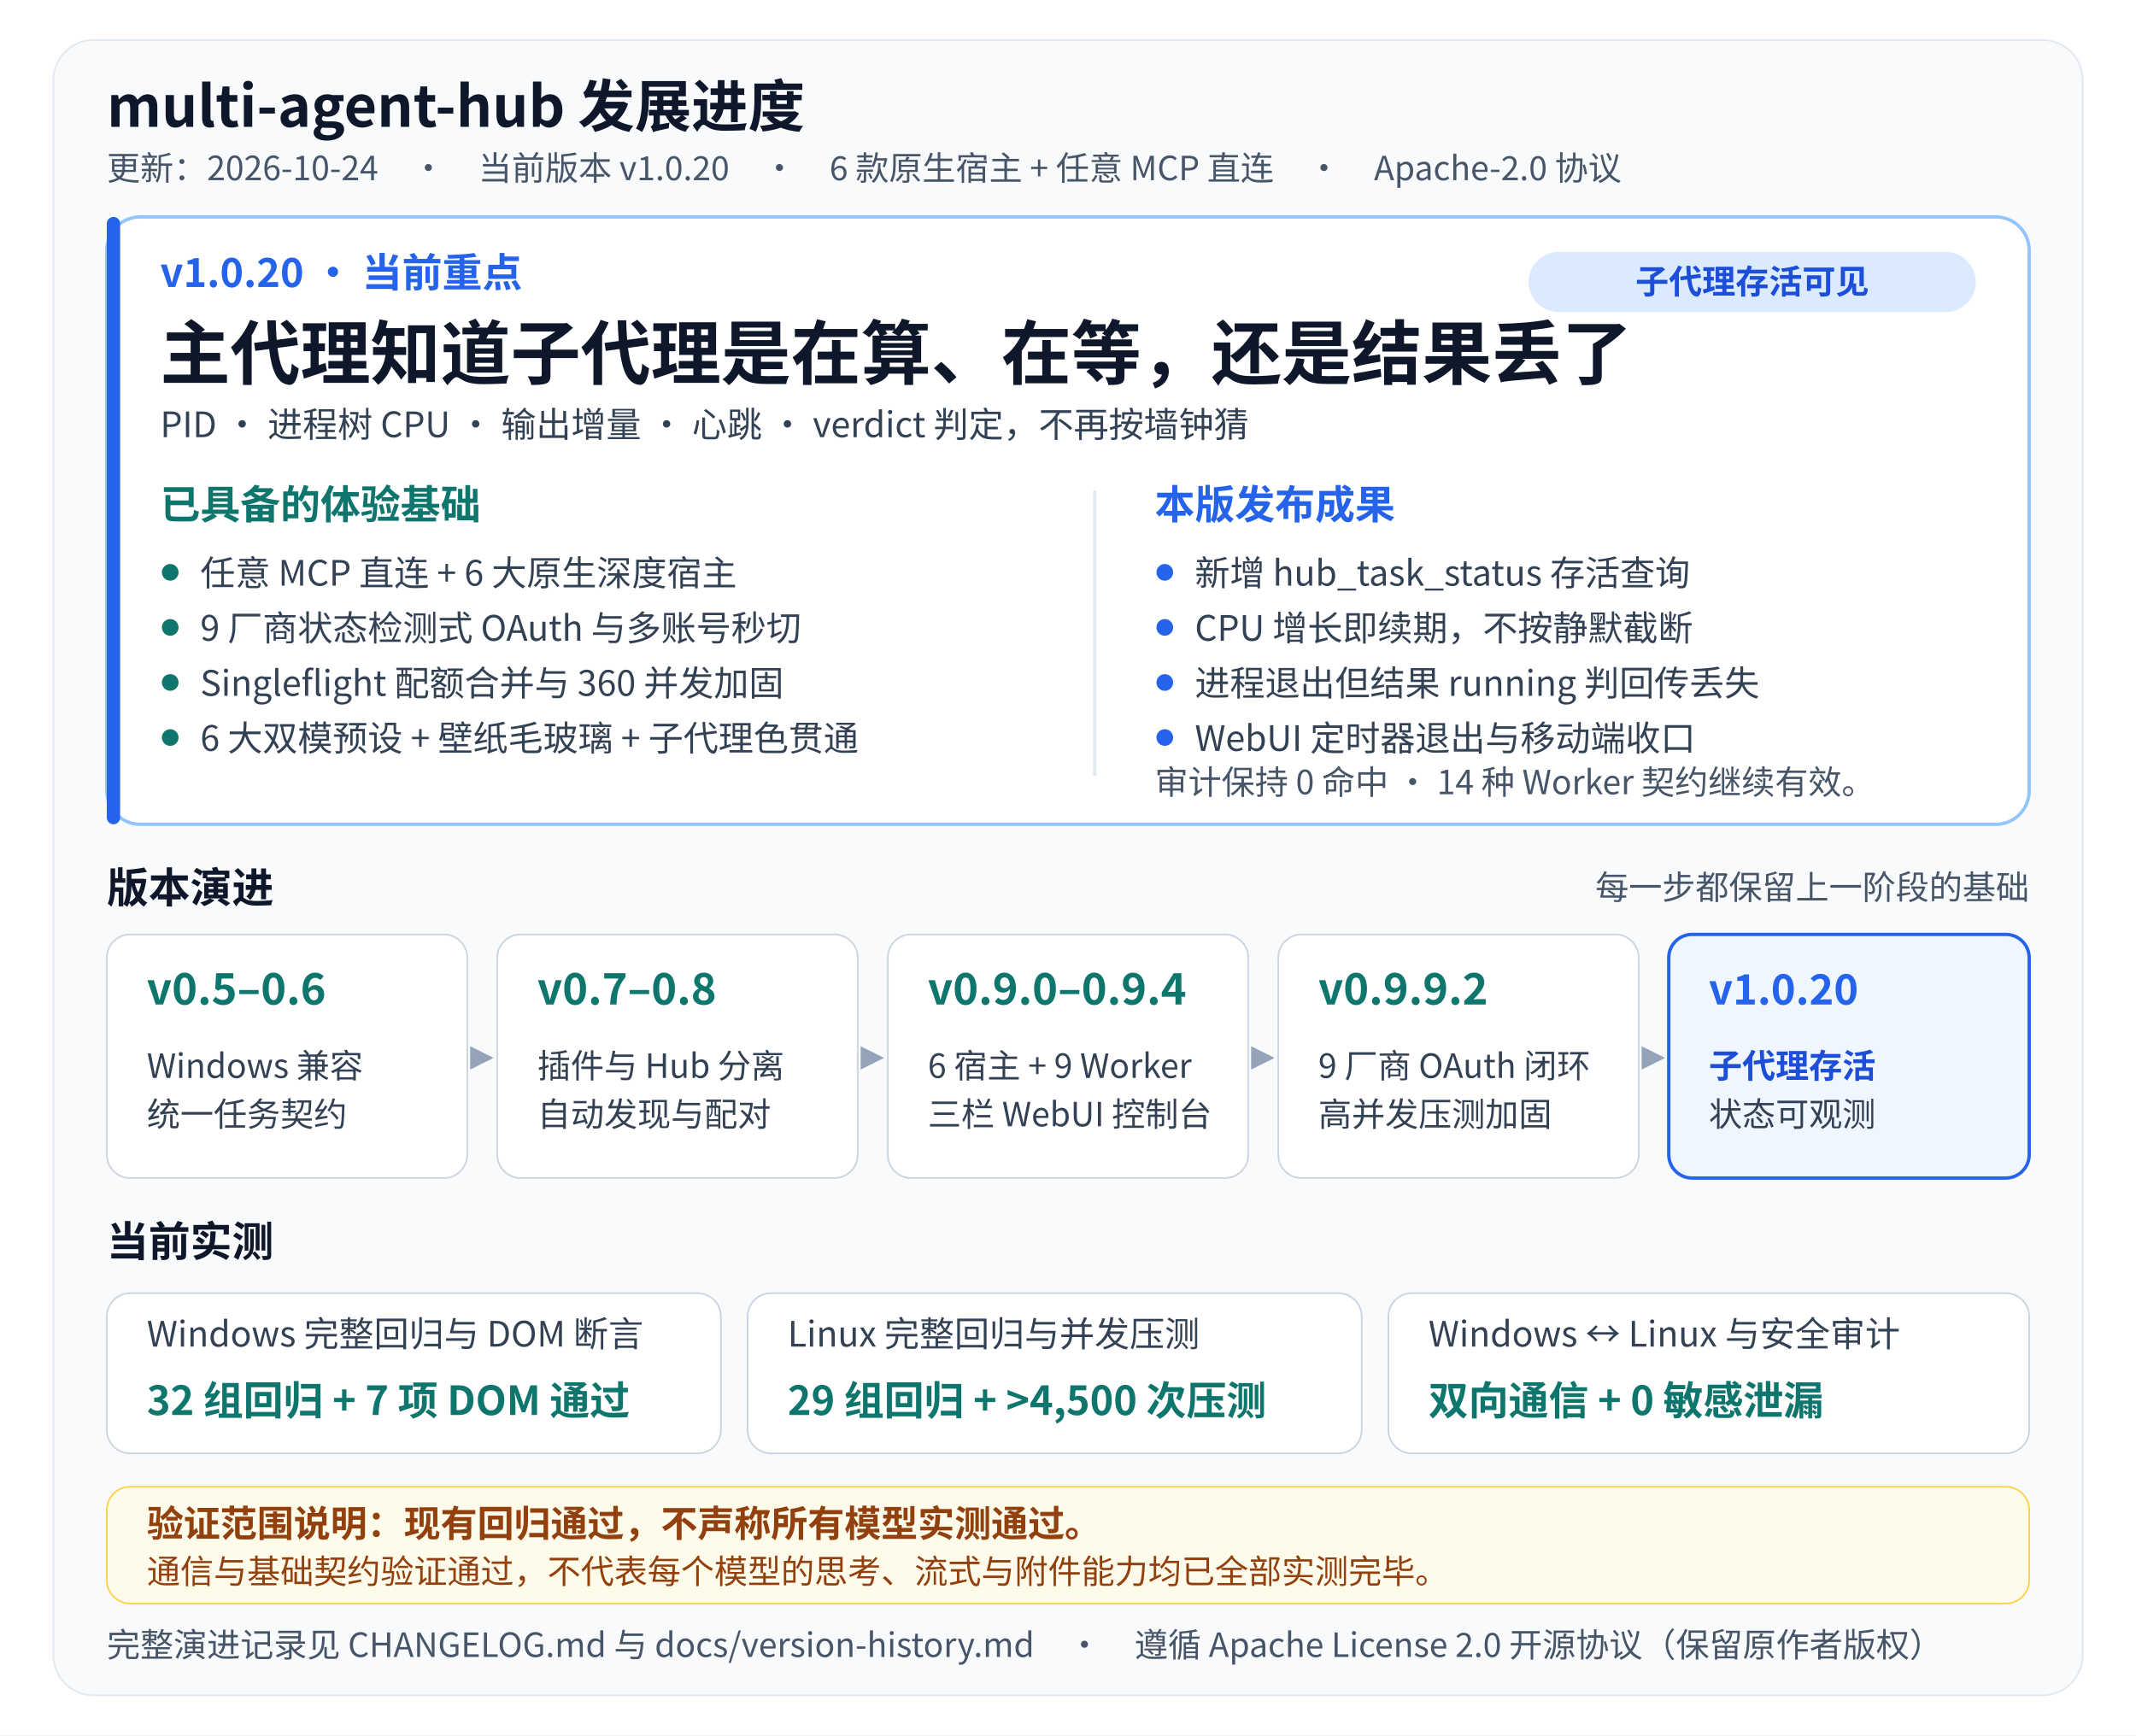
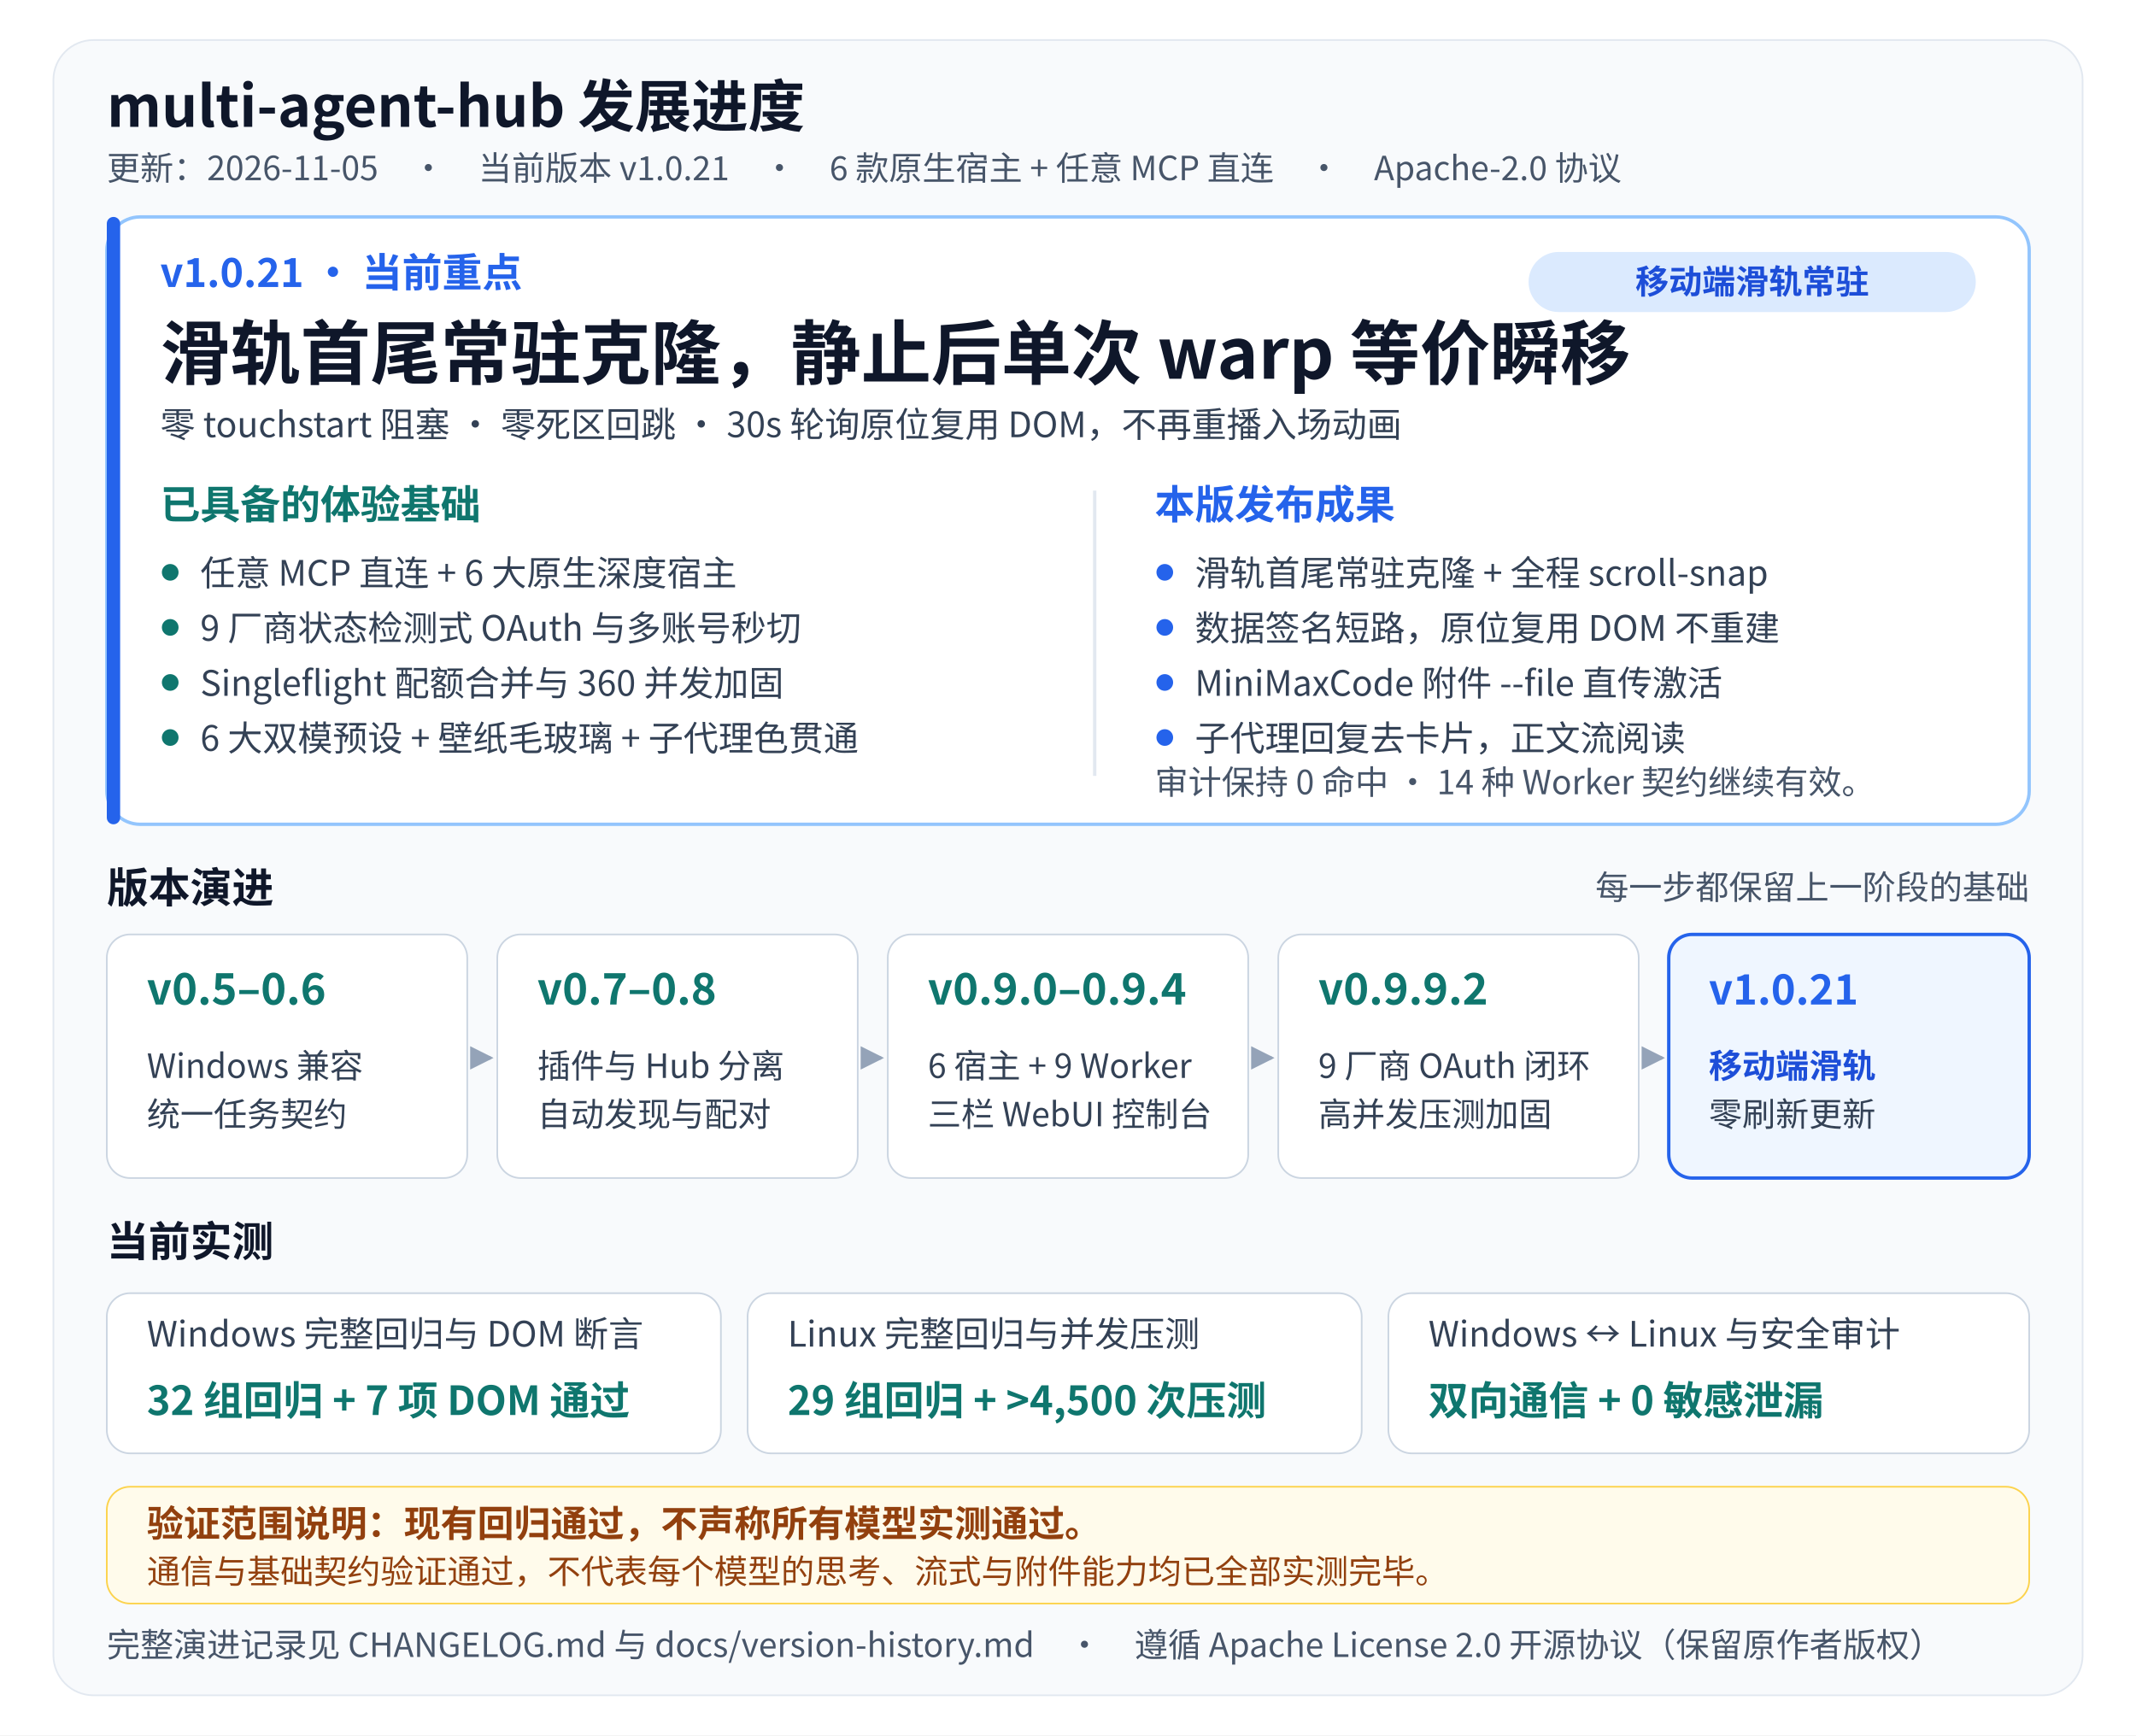
<svg xmlns="http://www.w3.org/2000/svg" width="1280" height="1040" viewBox="0 0 1280 1040" role="img" aria-labelledby="roadmap-title roadmap-desc" font-family="Microsoft YaHei, Noto Sans CJK SC, Segoe UI, sans-serif">
  <defs>
    <style>
      .title { font-size:34px; font-weight:700; fill:#0f172a; }
      .meta { font-size:20px; fill:#475569; }
      .focus { font-size:42px; font-weight:700; fill:#0f172a; }
      .lead { font-size:21px; fill:#334155; }
      .section { font-size:25px; font-weight:700; fill:#0f172a; }
      .body { font-size:21px; fill:#334155; }
      .version { font-size:26px; font-weight:700; fill:#0f766e; }
      .stage { font-size:20px; fill:#334155; }
      .stat { font-size:24px; font-weight:700; fill:#0f766e; }
      .note { font-size:20px; fill:#475569; }
    </style>
    <marker id="timeline-arrow" viewBox="0 0 8 8" refX="7" refY="4" markerWidth="7" markerHeight="7" orient="auto">
      <path d="M 0 0 L 8 4 L 0 8 Z" fill="#94a3b8" />
    </marker>
  </defs>
  <rect width="1280" height="1040" fill="#ffffff" />
  <rect x="32" y="24" width="1216" height="992" rx="24" fill="#f8fafc" stroke="#e2e8f0" />
  <text x="64" y="76" class="title">multi-agent-hub 发展进度</text>
-   <text x="64" y="108" class="meta">更新：2026-10-24　·　当前版本 v1.0.20　·　6 款原生宿主 + 任意 MCP 直连　·　Apache-2.0 协议</text>
+   <text x="64" y="108" class="meta">更新：2026-11-05　·　当前版本 v1.0.21　·　6 款原生宿主 + 任意 MCP 直连　·　Apache-2.0 协议</text>
  <g id="current-focus">
    <rect x="64" y="130" width="1152" height="364" rx="20" fill="#ffffff" stroke="#93c5fd" stroke-width="2" />
    <rect x="64" y="130" width="8" height="364" rx="4" fill="#2563eb" />
-     <text x="96" y="172" font-size="24" font-weight="700" fill="#2563eb">v1.0.20 · 当前重点</text>
+     <text x="96" y="172" font-size="24" font-weight="700" fill="#2563eb">v1.0.21 · 当前重点</text>
    <rect x="916" y="151" width="268" height="36" rx="18" fill="#dbeafe" />
-     <text x="1050" y="176" text-anchor="middle" font-size="20" font-weight="700" fill="#1d4ed8">子代理存活可见</text>
-     <text x="96" y="227" class="focus">主代理知道子代理是在算、在等，还是结果丢了</text>
-     <text x="96" y="262" class="lead">PID · 进程树 CPU · 输出增量 · 心跳 · verdict 判定，不再按墙钟猜</text>
+     <text x="1050" y="176" text-anchor="middle" font-size="20" font-weight="700" fill="#1d4ed8">移动端滑轨常驻</text>
+     <text x="96" y="227" class="focus">滑轨首尾常驻克隆，静止后单次 warp 等价瞬移</text>
+     <text x="96" y="262" class="lead">零 touchstart 阻塞 · 零死区回跳 · 30s 轮询原位复用 DOM，不再重播入场动画</text>
    <line x1="656" y1="294" x2="656" y2="465" stroke="#e2e8f0" stroke-width="2" />
    <text x="96" y="311" font-size="24" font-weight="700" fill="#0f766e">已具备的体验基础</text>
    <circle cx="102" cy="343" r="5" fill="#0f766e" />
    <text x="120" y="351" class="body">任意 MCP 直连 + 6 大原生深度宿主</text>
    <circle cx="102" cy="376" r="5" fill="#0f766e" />
    <text x="120" y="384" class="body">9 厂商状态检测式 OAuth 与多账号秒切</text>
    <circle cx="102" cy="409" r="5" fill="#0f766e" />
    <text x="120" y="417" class="body">Singleflight 配额合并与 360 并发加固</text>
    <circle cx="102" cy="442" r="5" fill="#0f766e" />
    <text x="120" y="450" class="body">6 大双模预设 + 壁纸毛玻璃 + 子代理色贯通</text>
    <text x="692" y="311" font-size="24" font-weight="700" fill="#2563eb">本版发布成果</text>
    <circle cx="698" cy="343" r="5" fill="#2563eb" />
-     <text x="716" y="351" class="body">新增 hub_task_status 存活查询</text>
+     <text x="716" y="351" class="body">滑轨首尾常驻克隆 + 全程 scroll-snap</text>
    <circle cx="698" cy="376" r="5" fill="#2563eb" />
-     <text x="716" y="384" class="body">CPU 增长即续期，不按静默截断</text>
+     <text x="716" y="384" class="body">数据签名短路，原位复用 DOM 不重建</text>
    <circle cx="698" cy="409" r="5" fill="#2563eb" />
-     <text x="716" y="417" class="body">进程退出但结果 running 判回传丢失</text>
+     <text x="716" y="417" class="body">MiniMaxCode 附件 --file 直传激活</text>
    <circle cx="698" cy="442" r="5" fill="#2563eb" />
-     <text x="716" y="450" class="body">WebUI 定时器退出与移动端收口</text>
+     <text x="716" y="450" class="body">子代理回复去卡片，正文流阅读</text>
    <text x="692" y="476" class="note">审计保持 0 命中 · 14 种 Worker 契约继续有效。</text>
  </g>
  <text x="64" y="541" class="section">版本演进</text>
  <text x="1216" y="539" text-anchor="end" class="note">每一步都保留上一阶段的基础</text>
  <g id="version-timeline">
    <rect x="64" y="560" width="216" height="146" rx="14" fill="#ffffff" stroke="#cbd5e1" />
    <text x="88" y="602" class="version">v0.5–0.6</text>
    <text x="88" y="646" class="stage">Windows 兼容</text>
    <text x="88" y="675" class="stage">统一任务契约</text>
    <line x1="284" y1="634" x2="294" y2="634" stroke="#94a3b8" stroke-width="2" marker-end="url(#timeline-arrow)" />
    <rect x="298" y="560" width="216" height="146" rx="14" fill="#ffffff" stroke="#cbd5e1" />
    <text x="322" y="602" class="version">v0.7–0.8</text>
    <text x="322" y="646" class="stage">插件与 Hub 分离</text>
    <text x="322" y="675" class="stage">自动发现与配对</text>
    <line x1="518" y1="634" x2="528" y2="634" stroke="#94a3b8" stroke-width="2" marker-end="url(#timeline-arrow)" />
    <rect x="532" y="560" width="216" height="146" rx="14" fill="#ffffff" stroke="#cbd5e1" />
    <text x="556" y="602" class="version">v0.9.0–0.9.4</text>
    <text x="556" y="646" class="stage">6 宿主 + 9 Worker</text>
    <text x="556" y="675" class="stage">三栏 WebUI 控制台</text>
    <line x1="752" y1="634" x2="762" y2="634" stroke="#94a3b8" stroke-width="2" marker-end="url(#timeline-arrow)" />
    <rect x="766" y="560" width="216" height="146" rx="14" fill="#ffffff" stroke="#cbd5e1" />
    <text x="790" y="602" class="version">v0.9.9.2</text>
    <text x="790" y="646" class="stage">9 厂商 OAuth 闭环</text>
    <text x="790" y="675" class="stage">高并发压测加固</text>
    <line x1="986" y1="634" x2="996" y2="634" stroke="#94a3b8" stroke-width="2" marker-end="url(#timeline-arrow)" />
    <rect x="1000" y="560" width="216" height="146" rx="14" fill="#eff6ff" stroke="#2563eb" stroke-width="2" />
-     <text x="1024" y="602" font-size="25" font-weight="700" fill="#2563eb">v1.0.20</text>
-     <text x="1024" y="646" font-size="20" font-weight="700" fill="#1d4ed8">子代理存活</text>
-     <text x="1024" y="675" class="stage">状态可观测</text>
+     <text x="1024" y="602" font-size="25" font-weight="700" fill="#2563eb">v1.0.21</text>
+     <text x="1024" y="646" font-size="20" font-weight="700" fill="#1d4ed8">移动端滑轨</text>
+     <text x="1024" y="675" class="stage">零刷新更新</text>
  </g>
  <text x="64" y="753" class="section">当前实测</text>
  <g id="validation-summary">
    <rect x="64" y="775" width="368" height="96" rx="14" fill="#ffffff" stroke="#cbd5e1" />
    <text x="88" y="807" class="body">Windows 完整回归与 DOM 断言</text>
    <text x="88" y="848" class="stat">32 组回归 + 7 项 DOM 通过</text>
    <rect x="448" y="775" width="368" height="96" rx="14" fill="#ffffff" stroke="#cbd5e1" />
    <text x="472" y="807" class="body">Linux 完整回归与并发压测</text>
    <text x="472" y="848" class="stat">29 组回归 + &gt;4,500 次压测</text>
    <rect x="832" y="775" width="384" height="96" rx="14" fill="#ffffff" stroke="#cbd5e1" />
    <text x="856" y="807" class="body">Windows ↔ Linux 与安全审计</text>
    <text x="856" y="848" class="stat">双向通信 + 0 敏感泄漏</text>
  </g>
  <g id="authentication-boundary">
    <rect x="64" y="891" width="1152" height="70" rx="14" fill="#fffbeb" stroke="#fcd34d" />
    <text x="88" y="921" font-size="22" font-weight="700" fill="#92400e">验证范围说明：现有回归通过，不声称所有模型实测通过。</text>
    <text x="88" y="949" font-size="20" fill="#92400e">通信与基础契约验证通过，不代表每个模型的思考、流式与附件能力均已全部实测完毕。</text>
  </g>
  <text x="64" y="993" class="note">完整演进记录见 CHANGELOG.md 与 docs/version-history.md　·　遵循 Apache License 2.0 开源协议（保留原作者版权）</text>
</svg>
